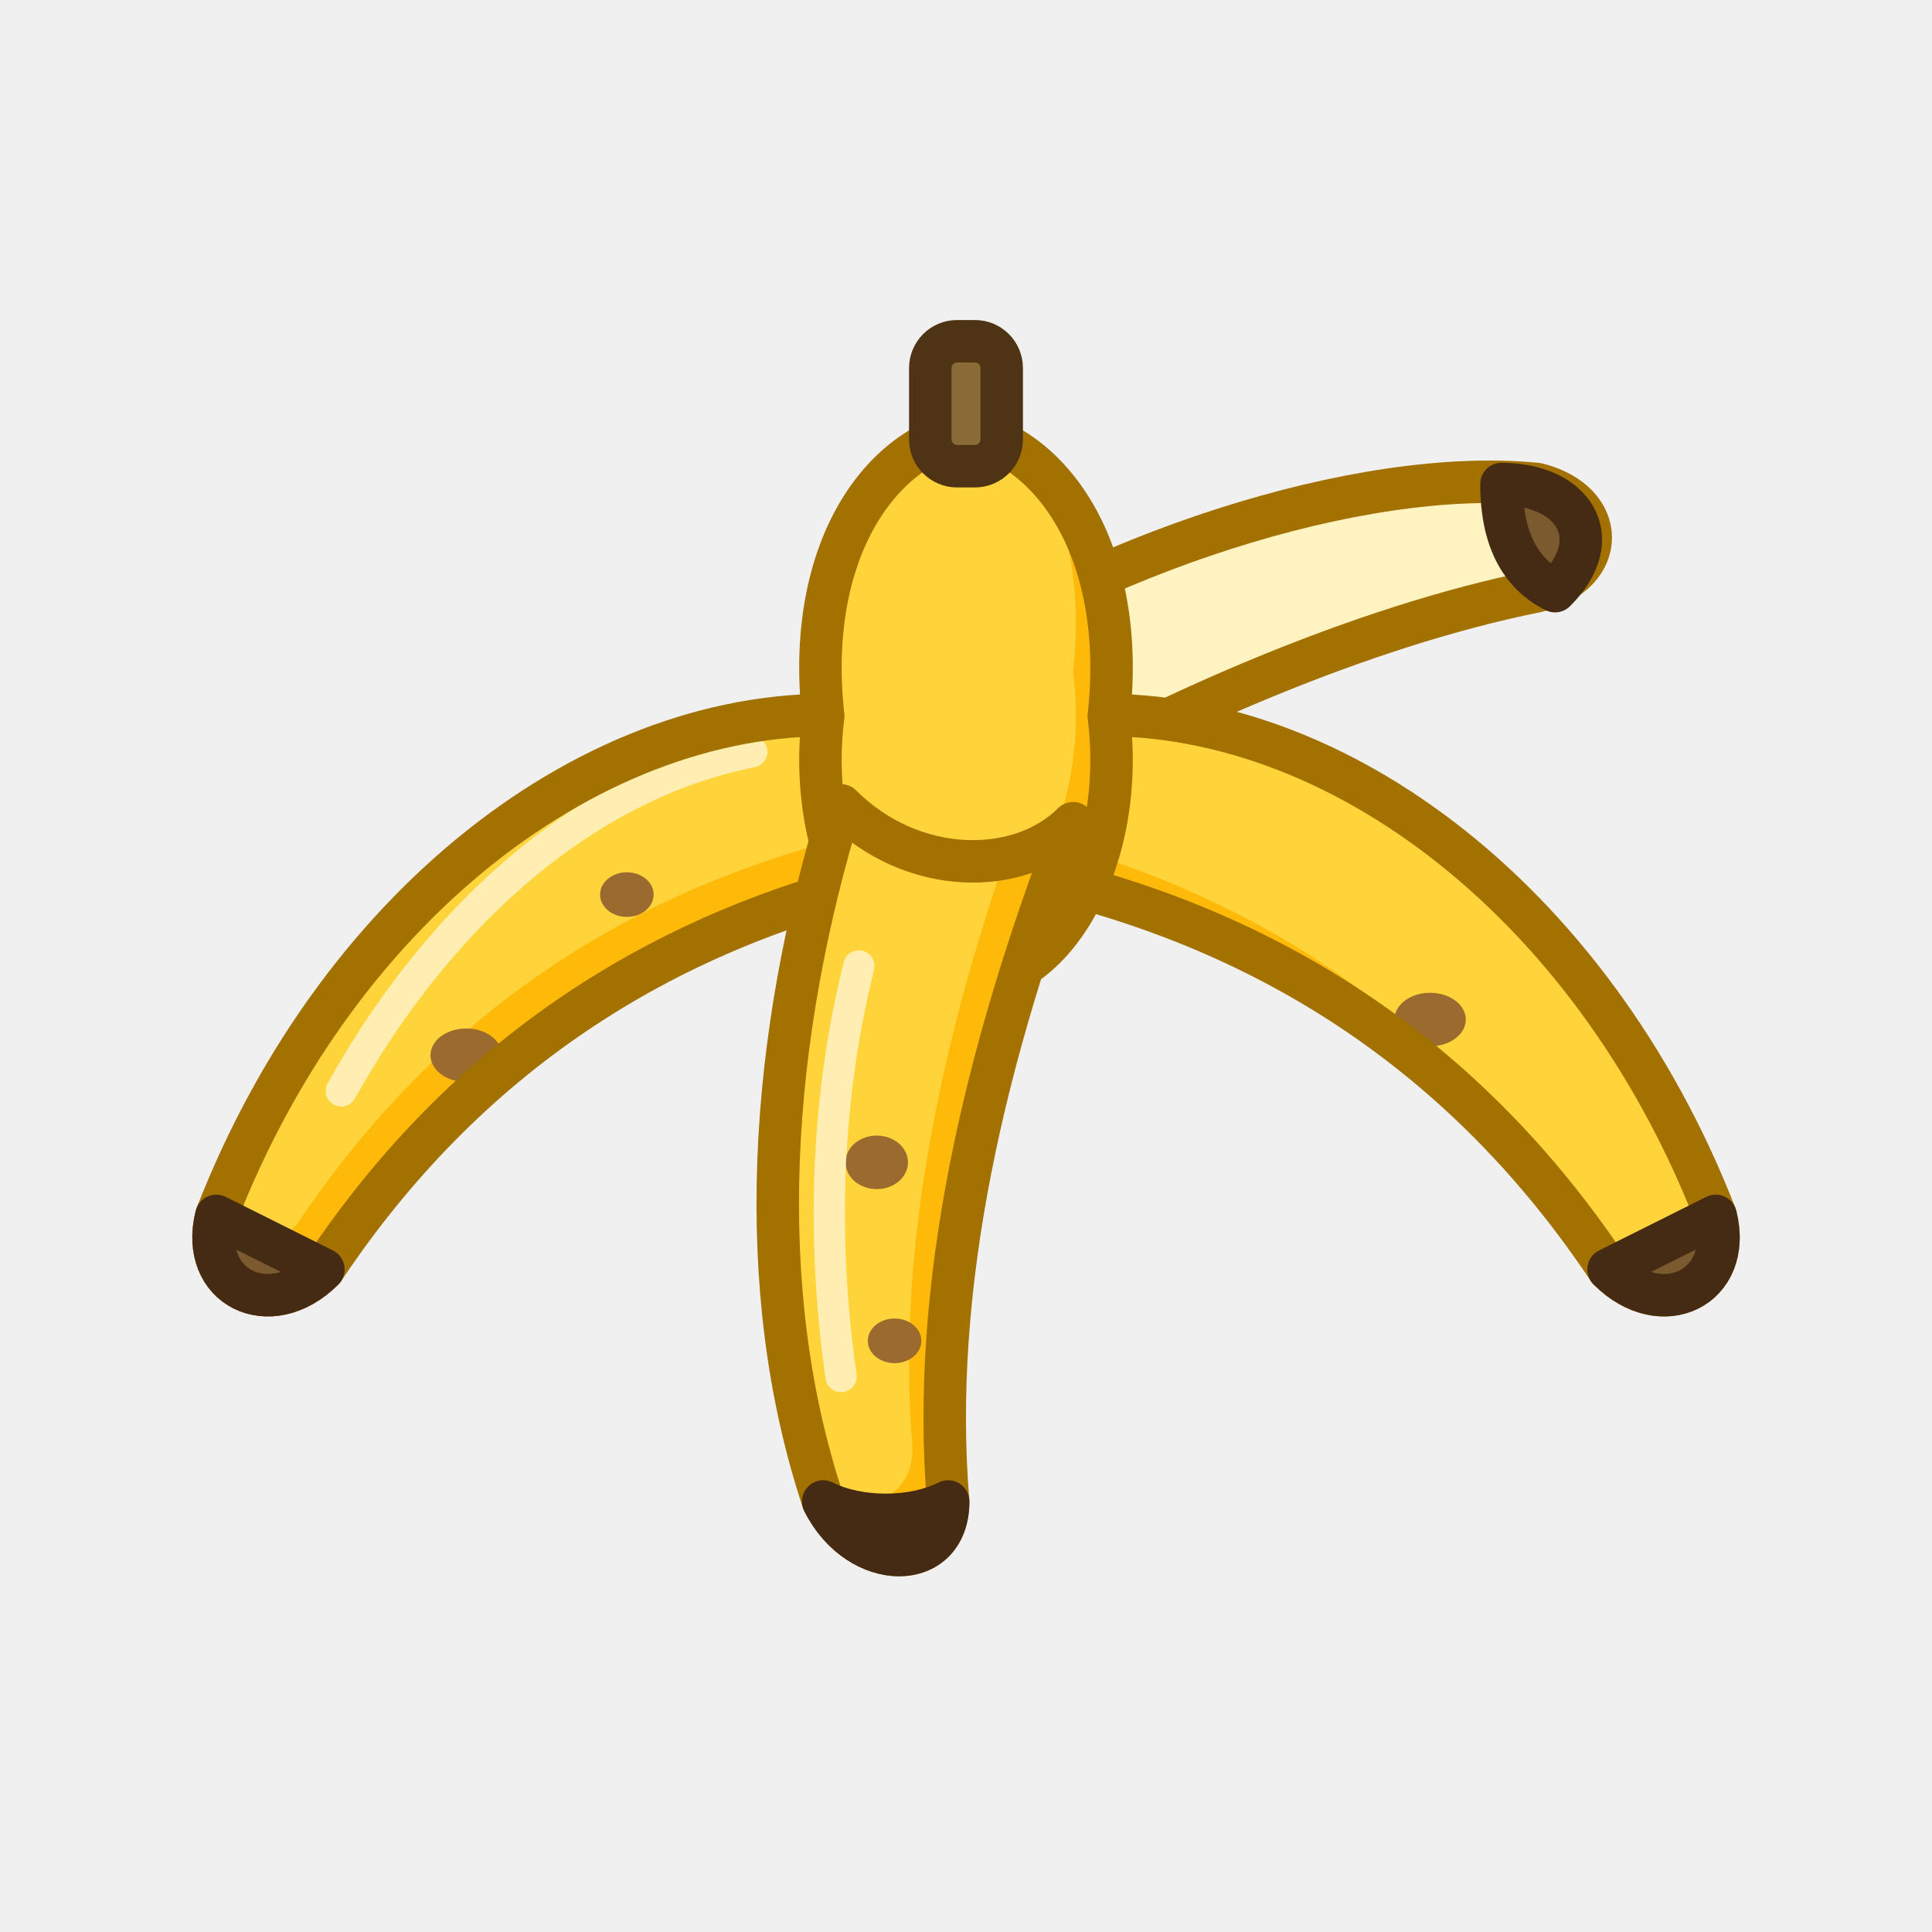
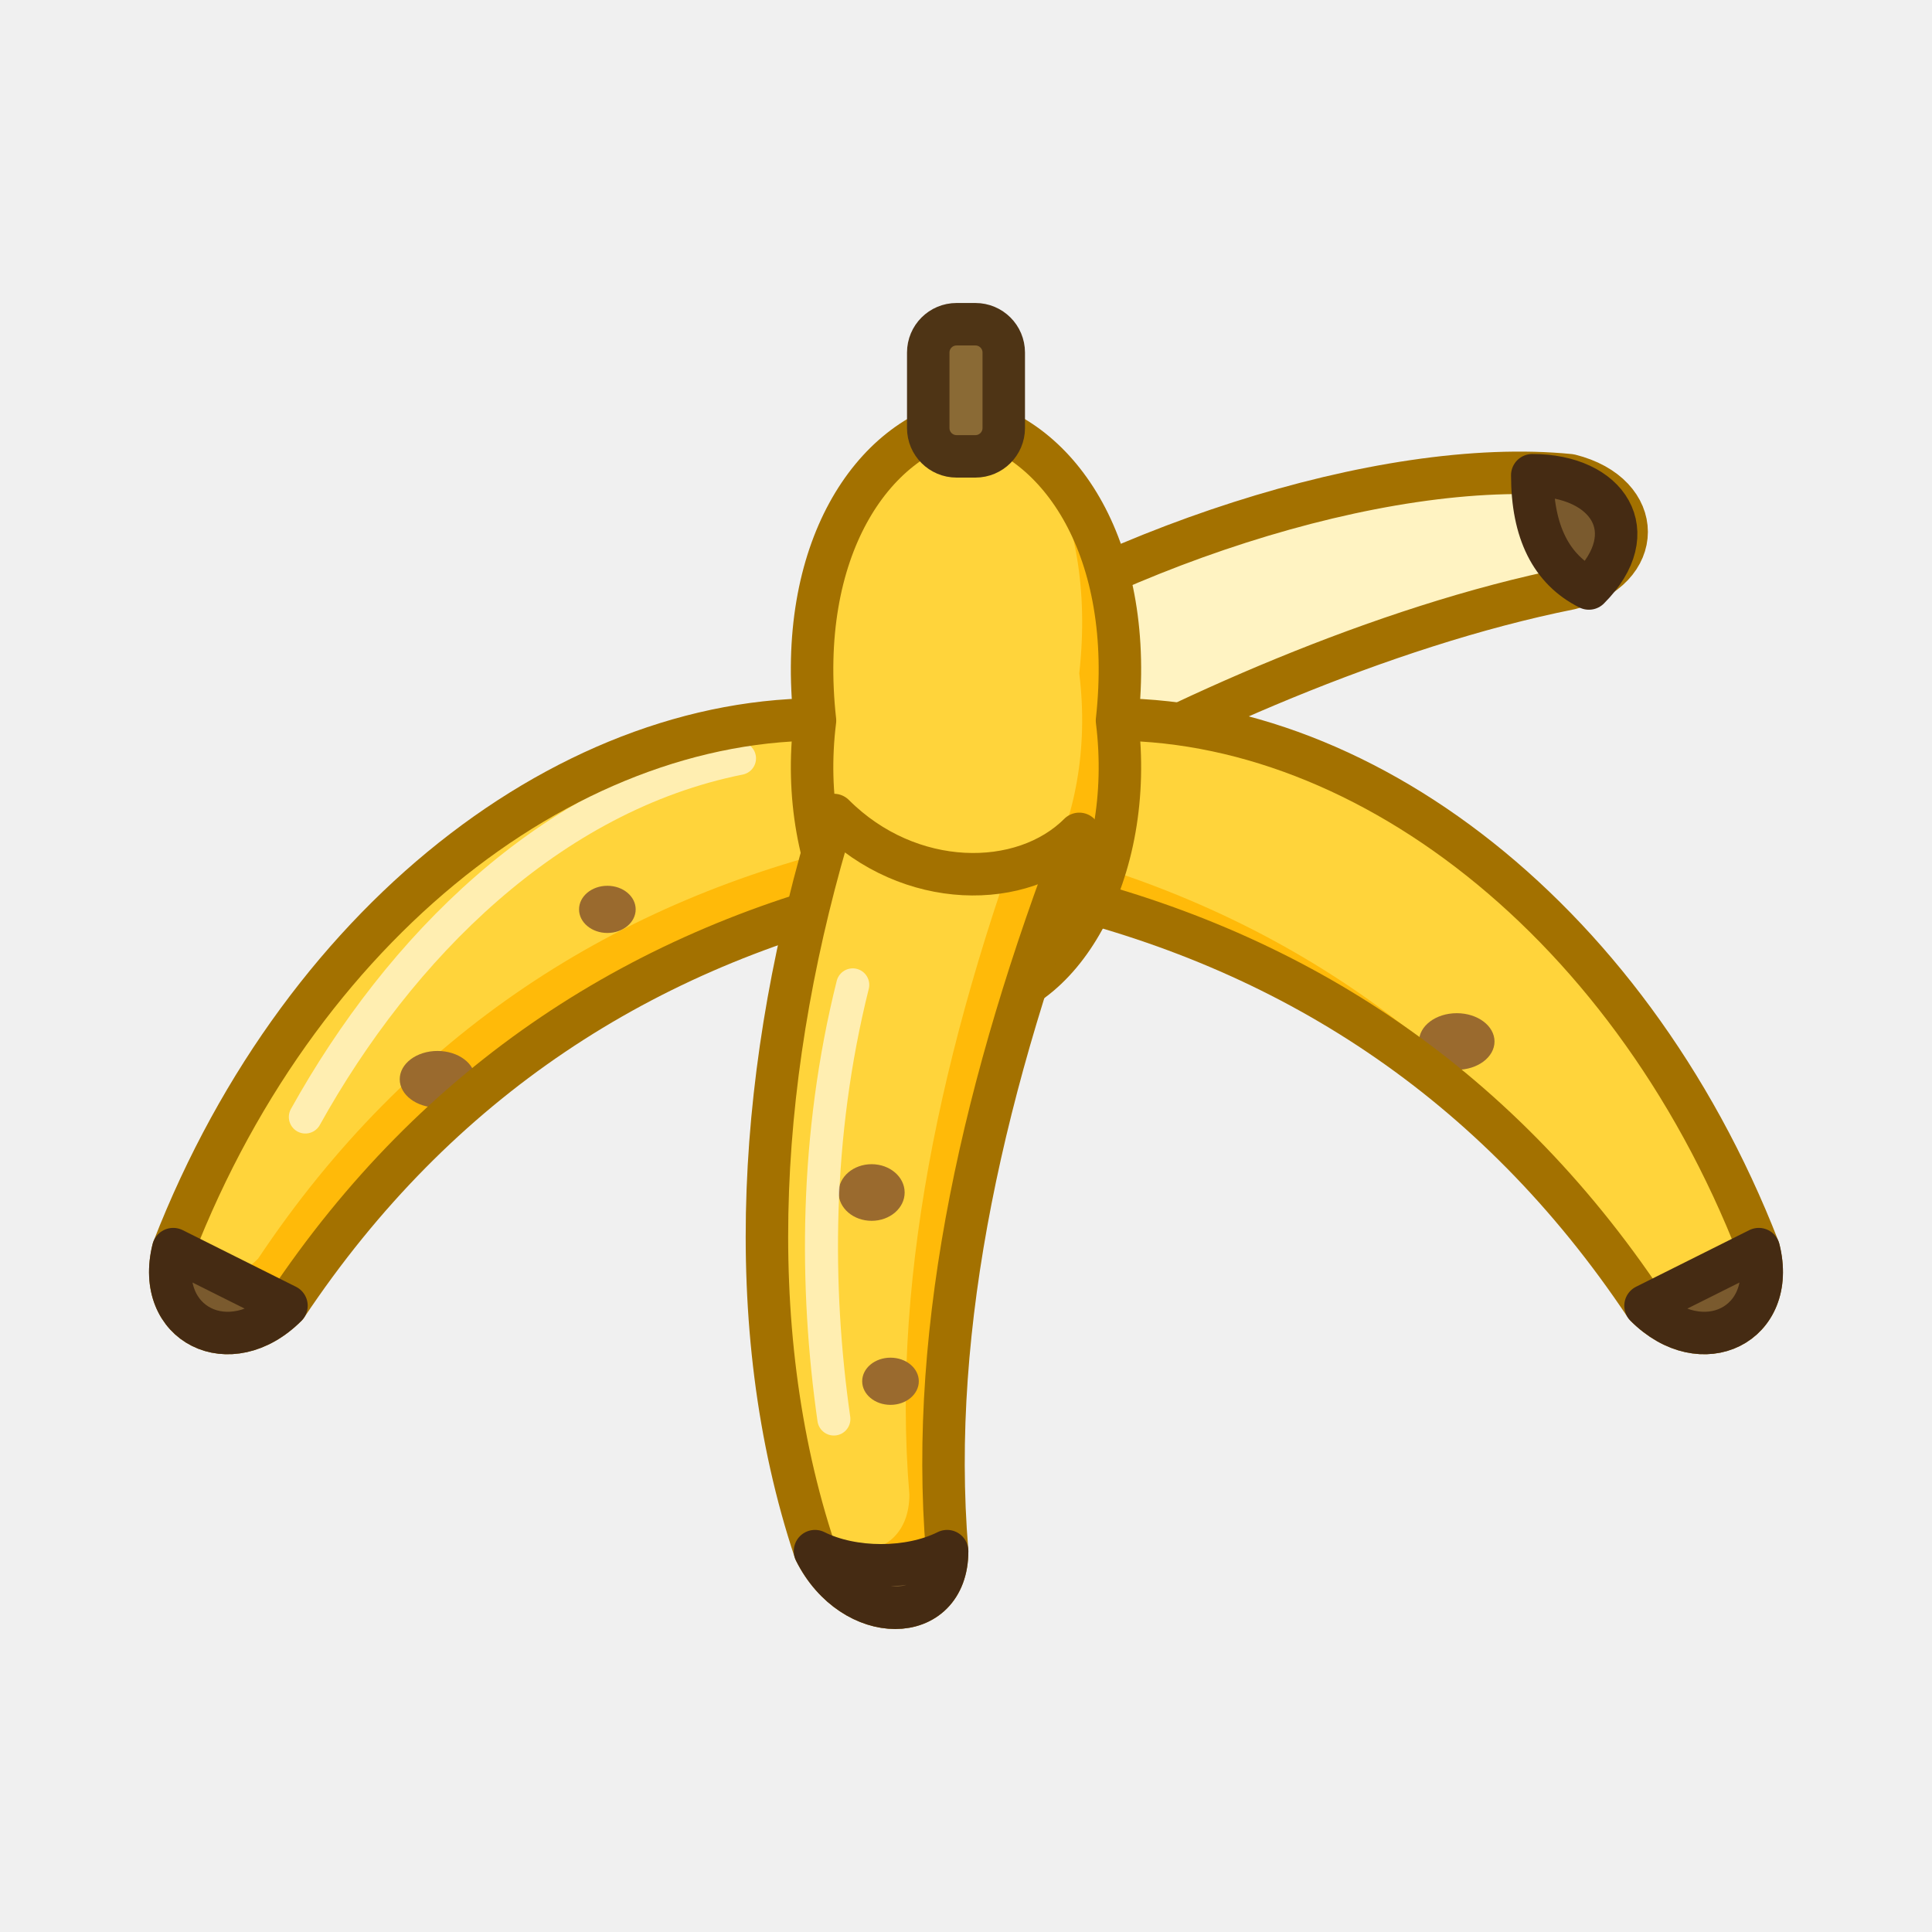
<svg xmlns="http://www.w3.org/2000/svg" viewBox="0 0 200 200" width="200" height="200">
  <defs>
    <clipPath id="c53d24dd0a">
      <path d="M-12,-30 C-40,-32 -70,-10 -84,26 C-86,34 -78,38 -72,32 C-56,8 -34,-6 -8,-12Z" />
    </clipPath>
    <clipPath id="ccbb01219f">
      <path d="M12,-30 C40,-32 70,-10 84,26 C86,34 78,38 72,32 C56,8 34,-6 8,-12Z" />
    </clipPath>
    <clipPath id="c698adc558">
      <path d="M-16,-30 C-18,-48 -10,-60 0,-62 C10,-60 18,-48 16,-30 C18,-14 10,0 0,0 C-10,0 -18,-14 -16,-30Z" />
    </clipPath>
    <clipPath id="ca738a8027">
      <path d="M-14,-20 C-22,6 -24,34 -16,58 C-12,66 -2,66 -2,58 C-4,34 2,8 12,-18 C6,-12 -6,-12 -14,-20Z" />
    </clipPath>
  </defs>
-   <g transform="translate(100 100) scale(0.9239 0.9239) translate(0 2)">
+   <g transform="translate(100 100) scale(0.977 0.977) translate(0 4)">
    <path d="M-6,-34 C14,-48 44,-58 64,-56 C72,-54 72,-46 64,-44 C44,-40 22,-30 8,-22Z" fill="#FFF3C2" />
-     <path d="M-6,-34 C14,-48 44,-58 64,-56 C72,-54 72,-46 64,-44 C44,-40 22,-30 8,-22Z" fill="none" stroke="#A37100" stroke-width="4.76" stroke-linejoin="round" />
+     <path d="M-6,-34 C14,-48 44,-58 64,-56 C72,-54 72,-46 64,-44 C44,-40 22,-30 8,-22Z" fill="none" stroke="#A37100" stroke-width="4.5" stroke-linejoin="round" />
    <path d="M60,-56 C68,-56 72,-50 66,-44 C62,-46 60,-50 60,-56Z" fill="#7A5A2E" />
-     <path d="M60,-56 C68,-56 72,-50 66,-44 C62,-46 60,-50 60,-56Z" fill="none" stroke="#452B13" stroke-width="4.76" stroke-linejoin="round" />
+     <path d="M60,-56 C68,-56 72,-50 66,-44 C62,-46 60,-50 60,-56Z" fill="none" stroke="#452B13" stroke-width="4.5" stroke-linejoin="round" />
    <path d="M-12,-30 C-40,-32 -70,-10 -84,26 C-86,34 -78,38 -72,32 C-56,8 -34,-6 -8,-12Z" fill="#FFBA09" />
    <g clip-path="url(#c53d24dd0a)">
      <path d="M-12,-30 C-40,-32 -70,-10 -84,26 C-86,34 -78,38 -72,32 C-56,8 -34,-6 -8,-12Z" fill="#FFD43B" transform="translate(-3 -5)" />
    </g>
    <g clip-path="url(#c53d24dd0a)">
      <path d="M-60,8 A4,3 0 1 0 -52,8 A4,3 0 1 0 -60,8Z" fill="#9A6A2E" />
      <path d="M-41,-10 A3,2.5 0 1 0 -35,-10 A3,2.5 0 1 0 -41,-10Z" fill="#9A6A2E" />
    </g>
    <path d="M-24,-26 C-44,-22 -60,-6 -70,12" fill="none" stroke="#FFFFFF" stroke-width="3.5" stroke-linecap="round" stroke-linejoin="round" opacity="0.6" />
-     <path d="M-12,-30 C-40,-32 -70,-10 -84,26 C-86,34 -78,38 -72,32 C-56,8 -34,-6 -8,-12Z" fill="none" stroke="#A37100" stroke-width="4.76" stroke-linejoin="round" />
+     <path d="M-12,-30 C-40,-32 -70,-10 -84,26 C-86,34 -78,38 -72,32 C-56,8 -34,-6 -8,-12Z" fill="none" stroke="#A37100" stroke-width="4.5" stroke-linejoin="round" />
    <path d="M-84,26 C-86,34 -78,38 -72,32 C-76,30 -80,28 -84,26Z" fill="#7A5A2E" />
-     <path d="M-84,26 C-86,34 -78,38 -72,32 C-76,30 -80,28 -84,26Z" fill="none" stroke="#452B13" stroke-width="4.76" stroke-linejoin="round" />
+     <path d="M-84,26 C-86,34 -78,38 -72,32 C-76,30 -80,28 -84,26Z" fill="none" stroke="#452B13" stroke-width="4.5" stroke-linejoin="round" />
    <path d="M12,-30 C40,-32 70,-10 84,26 C86,34 78,38 72,32 C56,8 34,-6 8,-12Z" fill="#FFBA09" />
    <g clip-path="url(#ccbb01219f)">
      <path d="M12,-30 C40,-32 70,-10 84,26 C86,34 78,38 72,32 C56,8 34,-6 8,-12Z" fill="#FFD43B" transform="translate(-3 -5)" />
    </g>
    <g clip-path="url(#ccbb01219f)">
      <path d="M48,4 A4,3 0 1 0 56,4 A4,3 0 1 0 48,4Z" fill="#9A6A2E" />
    </g>
-     <path d="M12,-30 C40,-32 70,-10 84,26 C86,34 78,38 72,32 C56,8 34,-6 8,-12Z" fill="none" stroke="#A37100" stroke-width="4.76" stroke-linejoin="round" />
+     <path d="M12,-30 C40,-32 70,-10 84,26 C86,34 78,38 72,32 C56,8 34,-6 8,-12Z" fill="none" stroke="#A37100" stroke-width="4.5" stroke-linejoin="round" />
    <path d="M84,26 C86,34 78,38 72,32 C76,30 80,28 84,26Z" fill="#7A5A2E" />
-     <path d="M84,26 C86,34 78,38 72,32 C76,30 80,28 84,26Z" fill="none" stroke="#452B13" stroke-width="4.76" stroke-linejoin="round" />
+     <path d="M84,26 C86,34 78,38 72,32 C76,30 80,28 84,26Z" fill="none" stroke="#452B13" stroke-width="4.5" stroke-linejoin="round" />
    <path d="M-16,-30 C-18,-48 -10,-60 0,-62 C10,-60 18,-48 16,-30 C18,-14 10,0 0,0 C-10,0 -18,-14 -16,-30Z" fill="#FFBA09" />
    <g clip-path="url(#c698adc558)">
      <path d="M-16,-30 C-18,-48 -10,-60 0,-62 C10,-60 18,-48 16,-30 C18,-14 10,0 0,0 C-10,0 -18,-14 -16,-30Z" fill="#FFD43B" transform="translate(-4 -5)" />
    </g>
-     <path d="M-16,-30 C-18,-48 -10,-60 0,-62 C10,-60 18,-48 16,-30 C18,-14 10,0 0,0 C-10,0 -18,-14 -16,-30Z" fill="none" stroke="#A37100" stroke-width="4.76" stroke-linejoin="round" />
+     <path d="M-16,-30 C-18,-48 -10,-60 0,-62 C10,-60 18,-48 16,-30 C18,-14 10,0 0,0 C-10,0 -18,-14 -16,-30Z" fill="none" stroke="#A37100" stroke-width="4.5" stroke-linejoin="round" />
    <path d="M-1,-72 H1 A3,3 0 0 1 4,-69 V-61 A3,3 0 0 1 1,-58 H-1 A3,3 0 0 1 -4,-61 V-69 A3,3 0 0 1 -1,-72Z" fill="#8A6A35" />
-     <path d="M-1,-72 H1 A3,3 0 0 1 4,-69 V-61 A3,3 0 0 1 1,-58 H-1 A3,3 0 0 1 -4,-61 V-69 A3,3 0 0 1 -1,-72Z" fill="none" stroke="#4E3415" stroke-width="4.76" stroke-linejoin="round" />
+     <path d="M-1,-72 H1 A3,3 0 0 1 4,-69 V-61 A3,3 0 0 1 1,-58 H-1 A3,3 0 0 1 -4,-61 V-69 A3,3 0 0 1 -1,-72Z" fill="none" stroke="#4E3415" stroke-width="4.5" stroke-linejoin="round" />
    <path d="M-14,-20 C-22,6 -24,34 -16,58 C-12,66 -2,66 -2,58 C-4,34 2,8 12,-18 C6,-12 -6,-12 -14,-20Z" fill="#FFBA09" />
    <g clip-path="url(#ca738a8027)">
      <path d="M-14,-20 C-22,6 -24,34 -16,58 C-12,66 -2,66 -2,58 C-4,34 2,8 12,-18 C6,-12 -6,-12 -14,-20Z" fill="#FFD43B" transform="translate(-4 -6)" />
    </g>
    <g clip-path="url(#ca738a8027)">
      <path d="M-13.5,20 A3.5,3 0 1 0 -6.5,20 A3.5,3 0 1 0 -13.5,20Z" fill="#9A6A2E" />
      <path d="M-11,40 A3,2.5 0 1 0 -5,40 A3,2.5 0 1 0 -11,40Z" fill="#9A6A2E" />
    </g>
    <path d="M-12,-2 C-16,14 -16,30 -14,44" fill="none" stroke="#FFFFFF" stroke-width="3.5" stroke-linecap="round" stroke-linejoin="round" opacity="0.6" />
-     <path d="M-14,-20 C-22,6 -24,34 -16,58 C-12,66 -2,66 -2,58 C-4,34 2,8 12,-18 C6,-12 -6,-12 -14,-20Z" fill="none" stroke="#A37100" stroke-width="4.76" stroke-linejoin="round" />
+     <path d="M-14,-20 C-22,6 -24,34 -16,58 C-12,66 -2,66 -2,58 C-4,34 2,8 12,-18 C6,-12 -6,-12 -14,-20Z" fill="none" stroke="#A37100" stroke-width="4.5" stroke-linejoin="round" />
    <path d="M-16,58 C-12,66 -2,66 -2,58 C-6,60 -12,60 -16,58Z" fill="#7A5A2E" />
-     <path d="M-16,58 C-12,66 -2,66 -2,58 C-6,60 -12,60 -16,58Z" fill="none" stroke="#452B13" stroke-width="4.76" stroke-linejoin="round" />
+     <path d="M-16,58 C-12,66 -2,66 -2,58 C-6,60 -12,60 -16,58Z" fill="none" stroke="#452B13" stroke-width="4.5" stroke-linejoin="round" />
  </g>
</svg>
